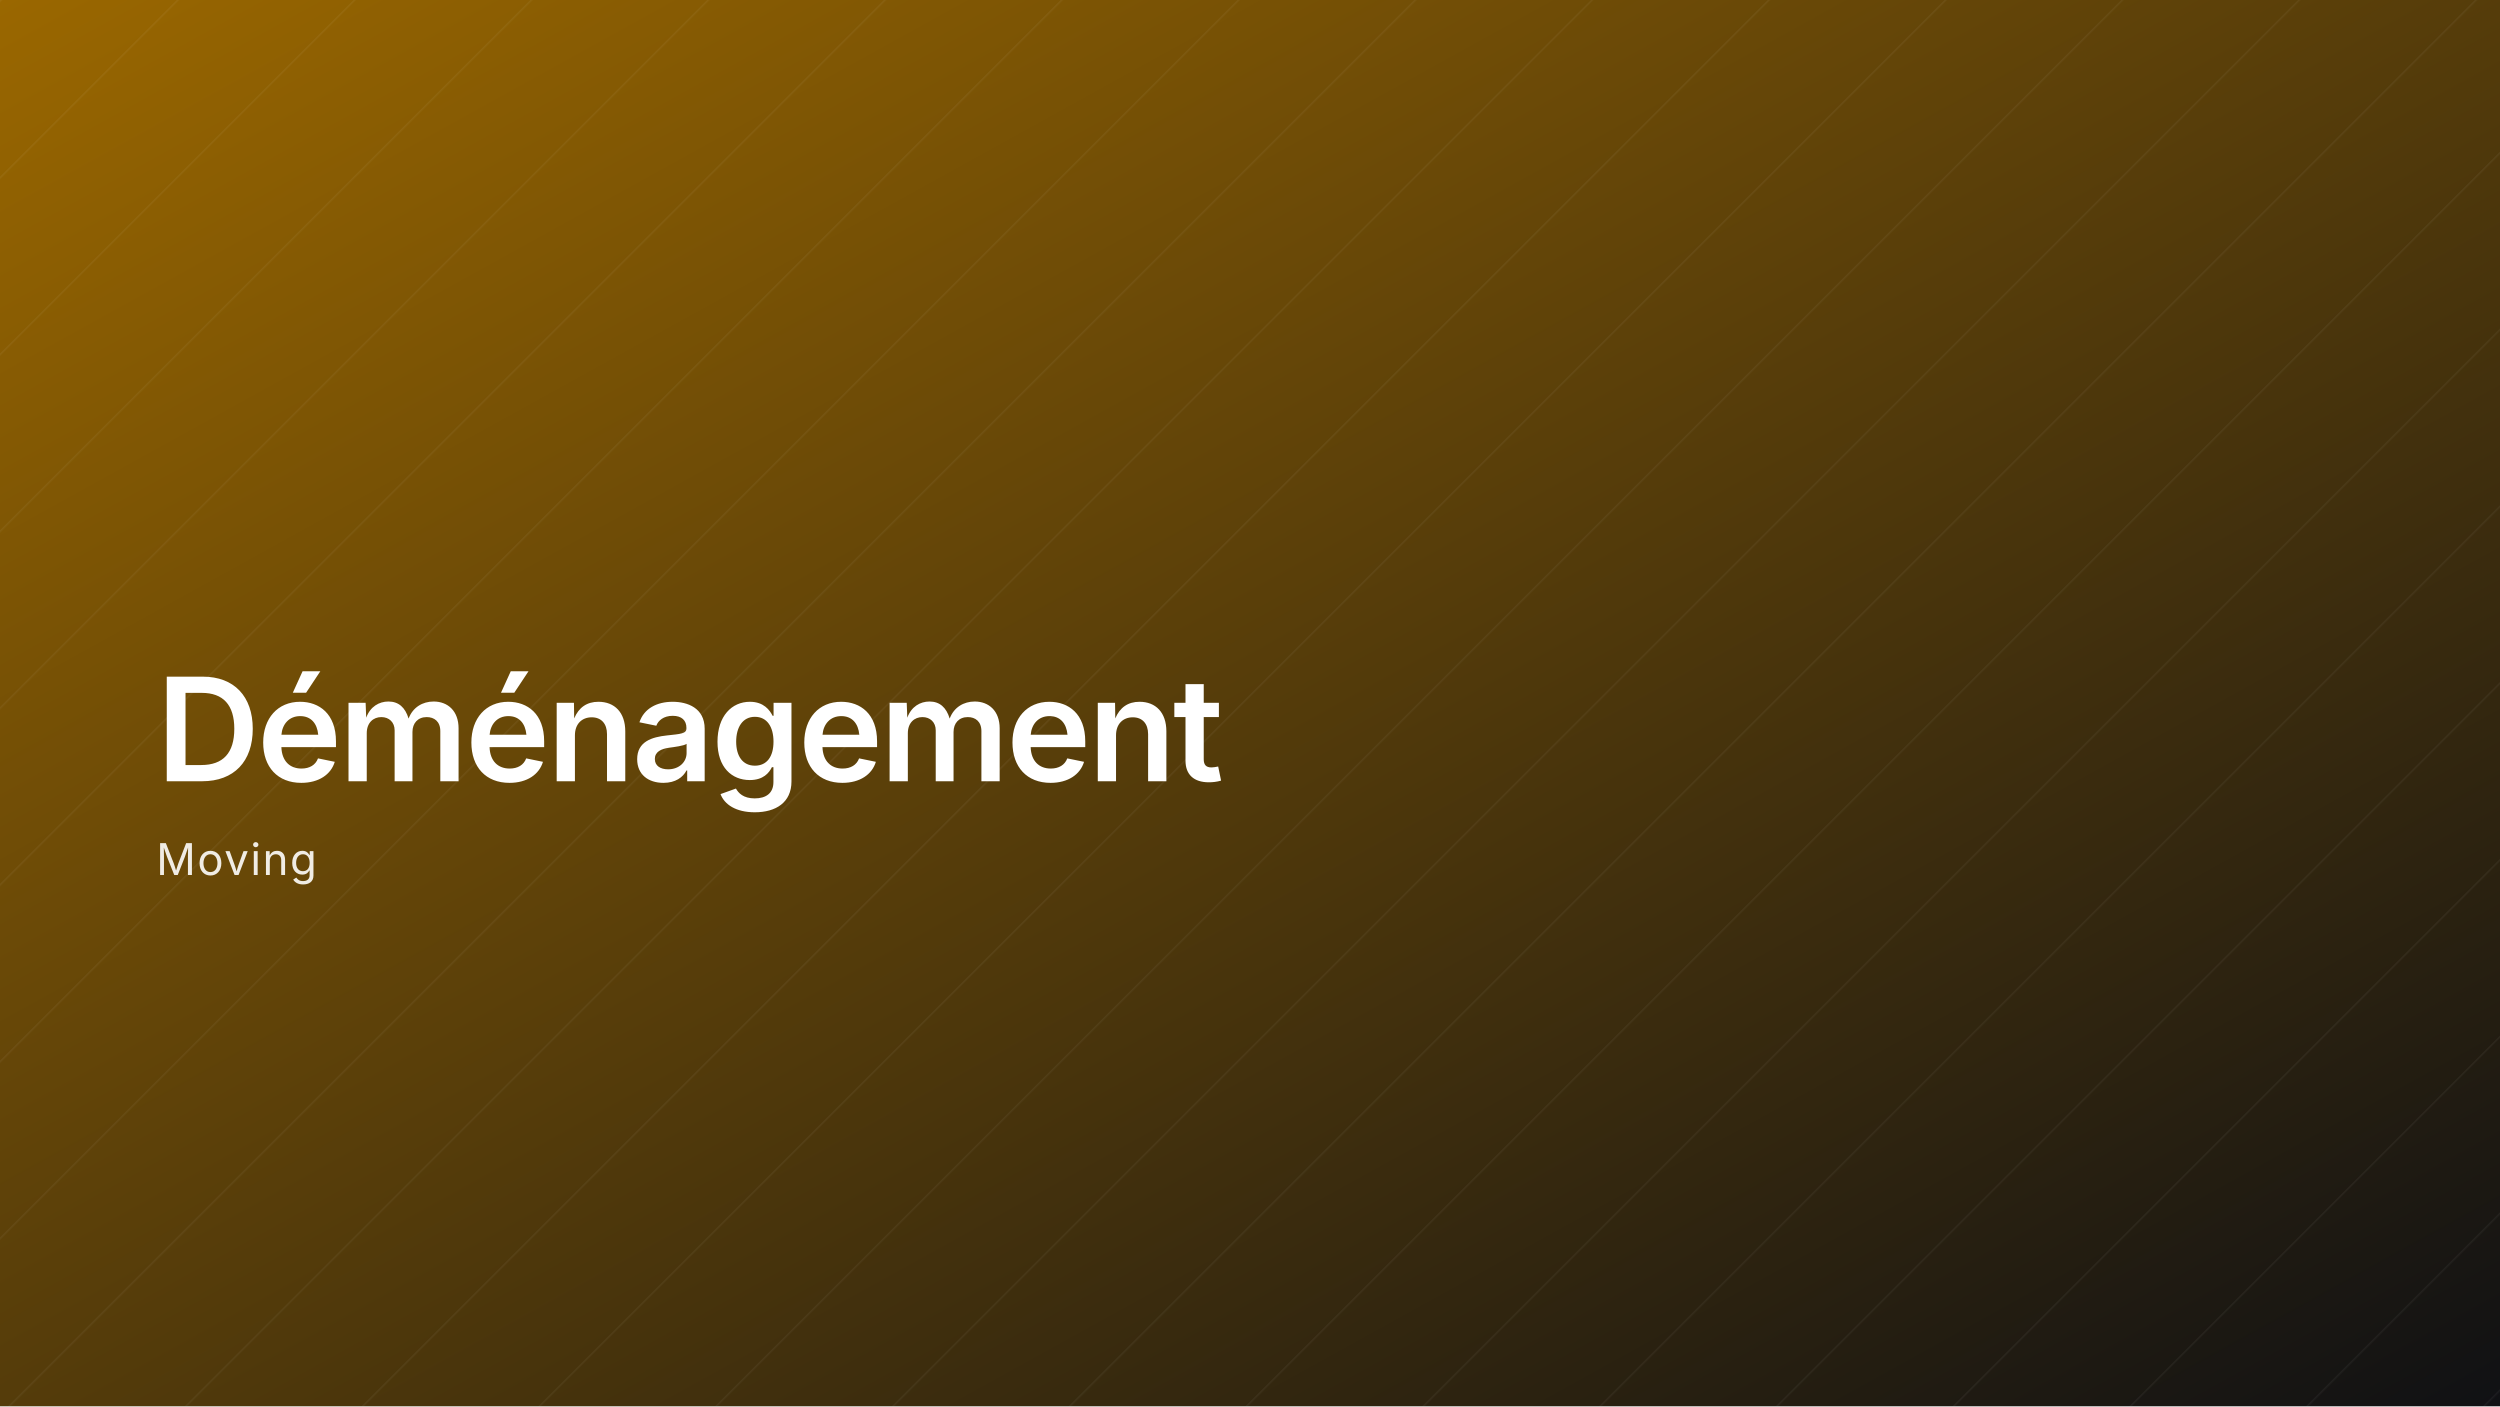
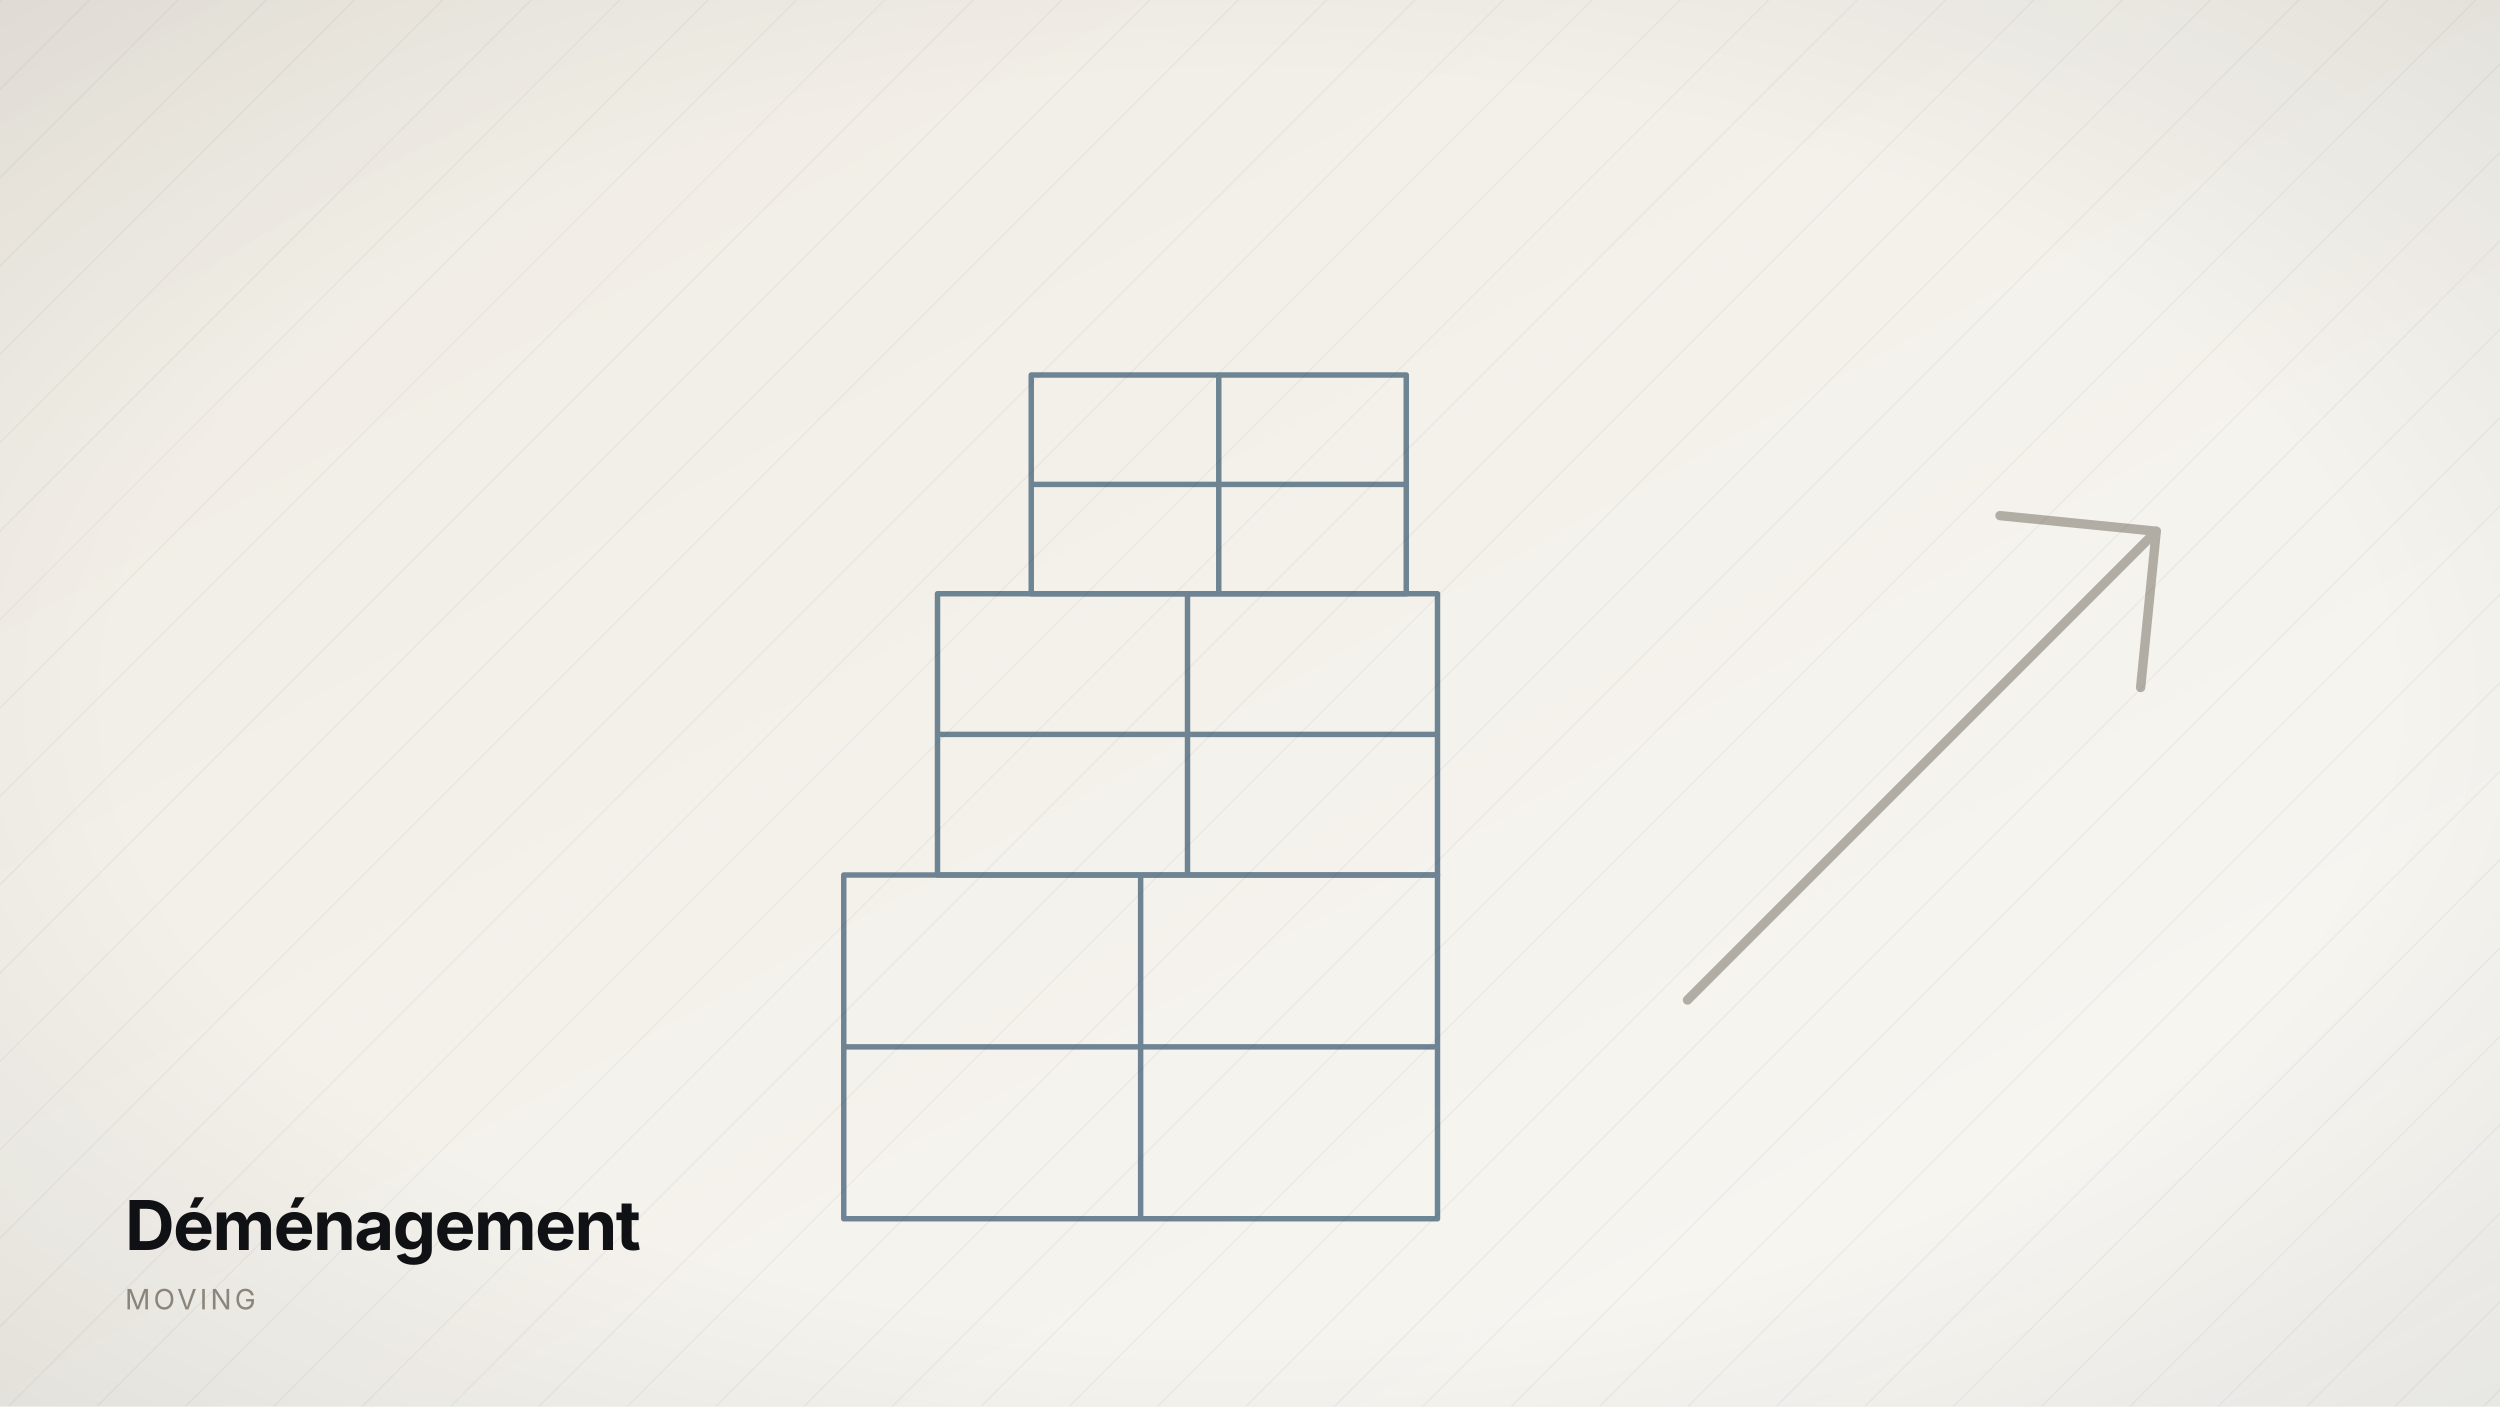
<svg xmlns="http://www.w3.org/2000/svg" viewBox="0 0 1600 900" width="1600" height="900" role="img" aria-label="Déménagement">
  <defs>
-     <linearGradient id="g-demenagement" x1="0%" y1="0%" x2="100%" y2="100%">
-       <stop offset="0%" stop-color="#9A6700" />
-       <stop offset="100%" stop-color="#101114" />
+     <pattern id="p-demenagement" patternUnits="userSpaceOnUse" width="40" height="40" patternTransform="rotate(45)">
+       <line x1="0" y1="0" x2="0" y2="40" stroke="#101114" stroke-opacity="0.05" stroke-width="1.5" />
+     </pattern>
+     <radialGradient id="vg-demenagement" cx="50%" cy="50%" r="75%">
+       <stop offset="60%" stop-color="#000000" stop-opacity="0" />
+       <stop offset="100%" stop-color="#000000" stop-opacity="0.08" />
+     </radialGradient>
+     <linearGradient id="bg-demenagement" x1="0%" y1="0%" x2="100%" y2="100%">
+       <stop offset="0%" stop-color="#F0ECE4" />
+       <stop offset="100%" stop-color="#F8F7F3" />
    </linearGradient>
-     <pattern id="p-demenagement" patternUnits="userSpaceOnUse" width="80" height="80" patternTransform="rotate(45)">
-       <line x1="0" y1="0" x2="0" y2="80" stroke="#FFFFFF" stroke-opacity="0.05" stroke-width="2" />
-     </pattern>
  </defs>
-   <rect width="1600" height="900" fill="url(#g-demenagement)" />
+   <rect width="1600" height="900" fill="url(#bg-demenagement)" />
+   <g fill="none" stroke="#35556D" stroke-width="3.5" opacity="0.7" stroke-linejoin="round">
+     <rect x="540" y="560" width="380" height="220" />
+     <line x1="540" y1="670" x2="920" y2="670" />
+     <line x1="730" y1="560" x2="730" y2="780" />
+     <rect x="600" y="380" width="320" height="180" />
+     <line x1="600" y1="470" x2="920" y2="470" />
+     <line x1="760" y1="380" x2="760" y2="560" />
+     <rect x="660" y="240" width="240" height="140" />
+     <line x1="660" y1="310" x2="900" y2="310" />
+     <line x1="780" y1="240" x2="780" y2="380" />
+   </g>
+   <g fill="none" stroke="#7A7368" stroke-width="6" opacity="0.55" stroke-linecap="round" stroke-linejoin="round">
+     <line x1="1080" y1="640" x2="1380" y2="340" />
+     <polyline points="1280,330 1380,340 1370,440" />
+   </g>
  <rect width="1600" height="900" fill="url(#p-demenagement)" />
-   <text x="100" y="500" font-family="Inter,system-ui,sans-serif" font-size="92" font-weight="600" fill="#FFFFFF" letter-spacing="-2">Déménagement</text>
-   <text x="100" y="560" font-family="Inter,system-ui,sans-serif" font-size="28" font-weight="400" fill="#F0ECE4" letter-spacing="1">Moving</text>
+   <rect width="1600" height="900" fill="url(#vg-demenagement)" />
+   <text x="80" y="800" font-family="Inter,system-ui,sans-serif" font-size="44" font-weight="700" fill="#101114" letter-spacing="-1">Déménagement</text>
+   <text x="80" y="838" font-family="Inter,system-ui,sans-serif" font-size="18" font-weight="400" fill="#7A7368" letter-spacing="2" opacity="0.85">MOVING</text>
</svg>
